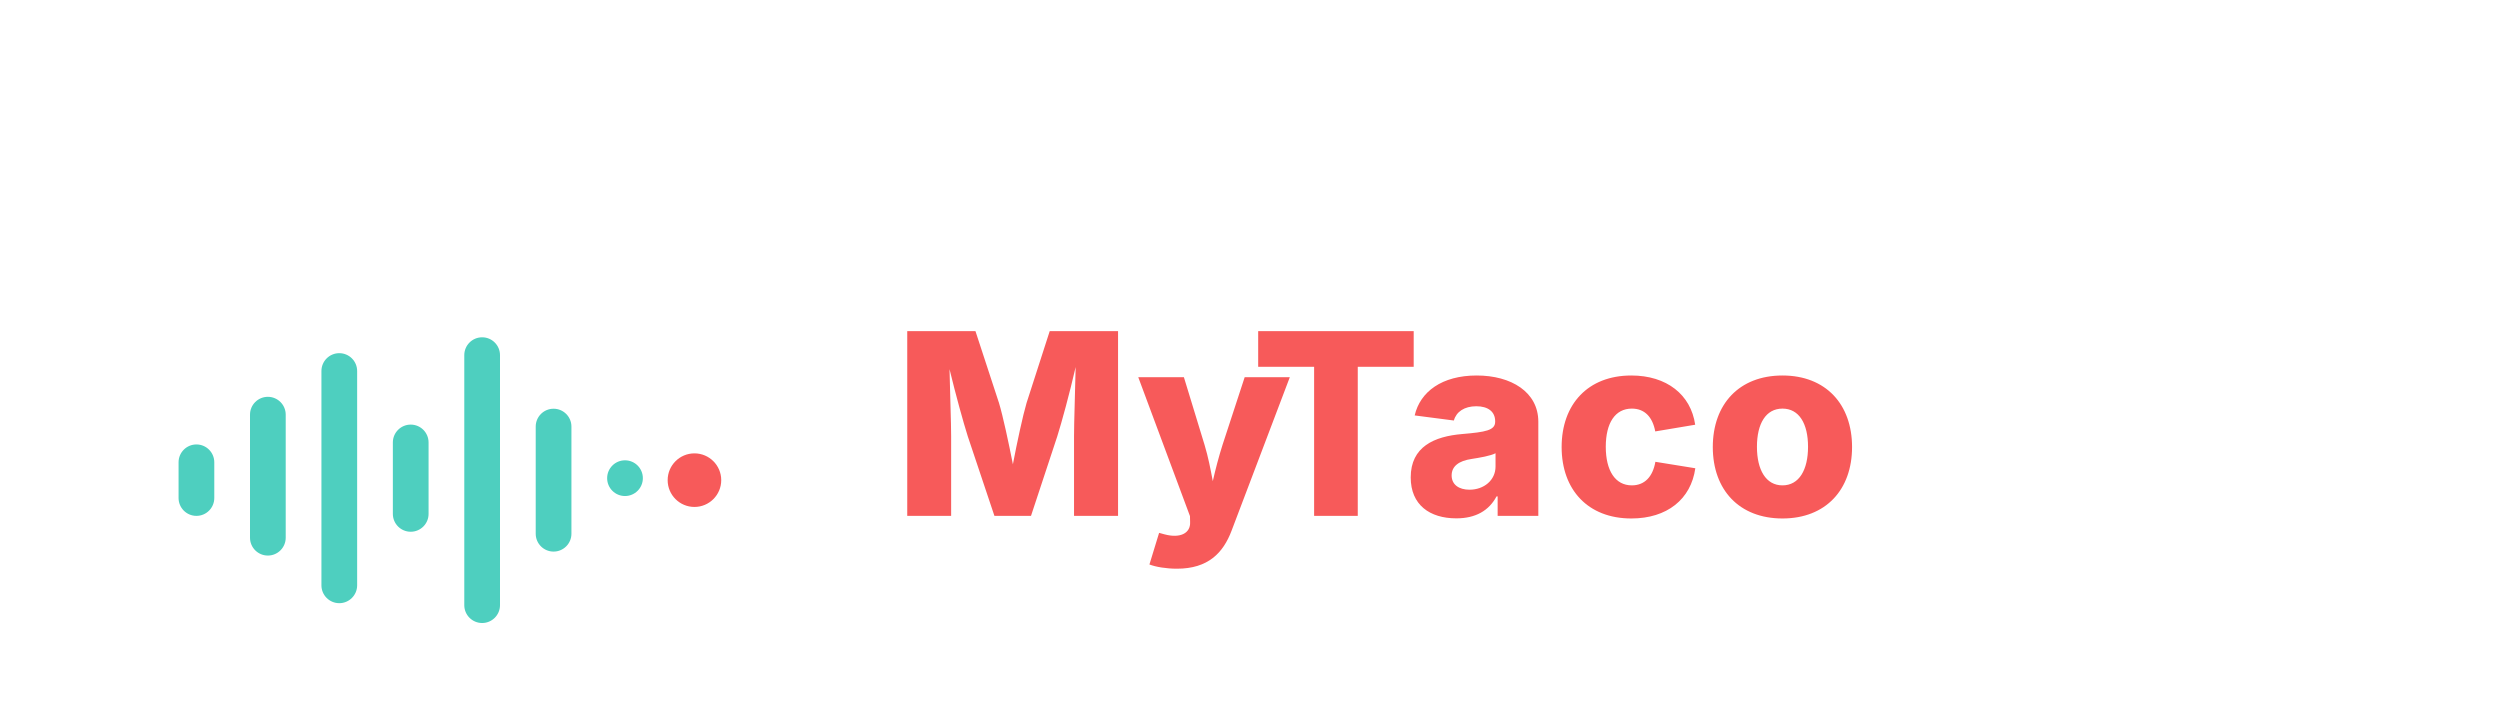
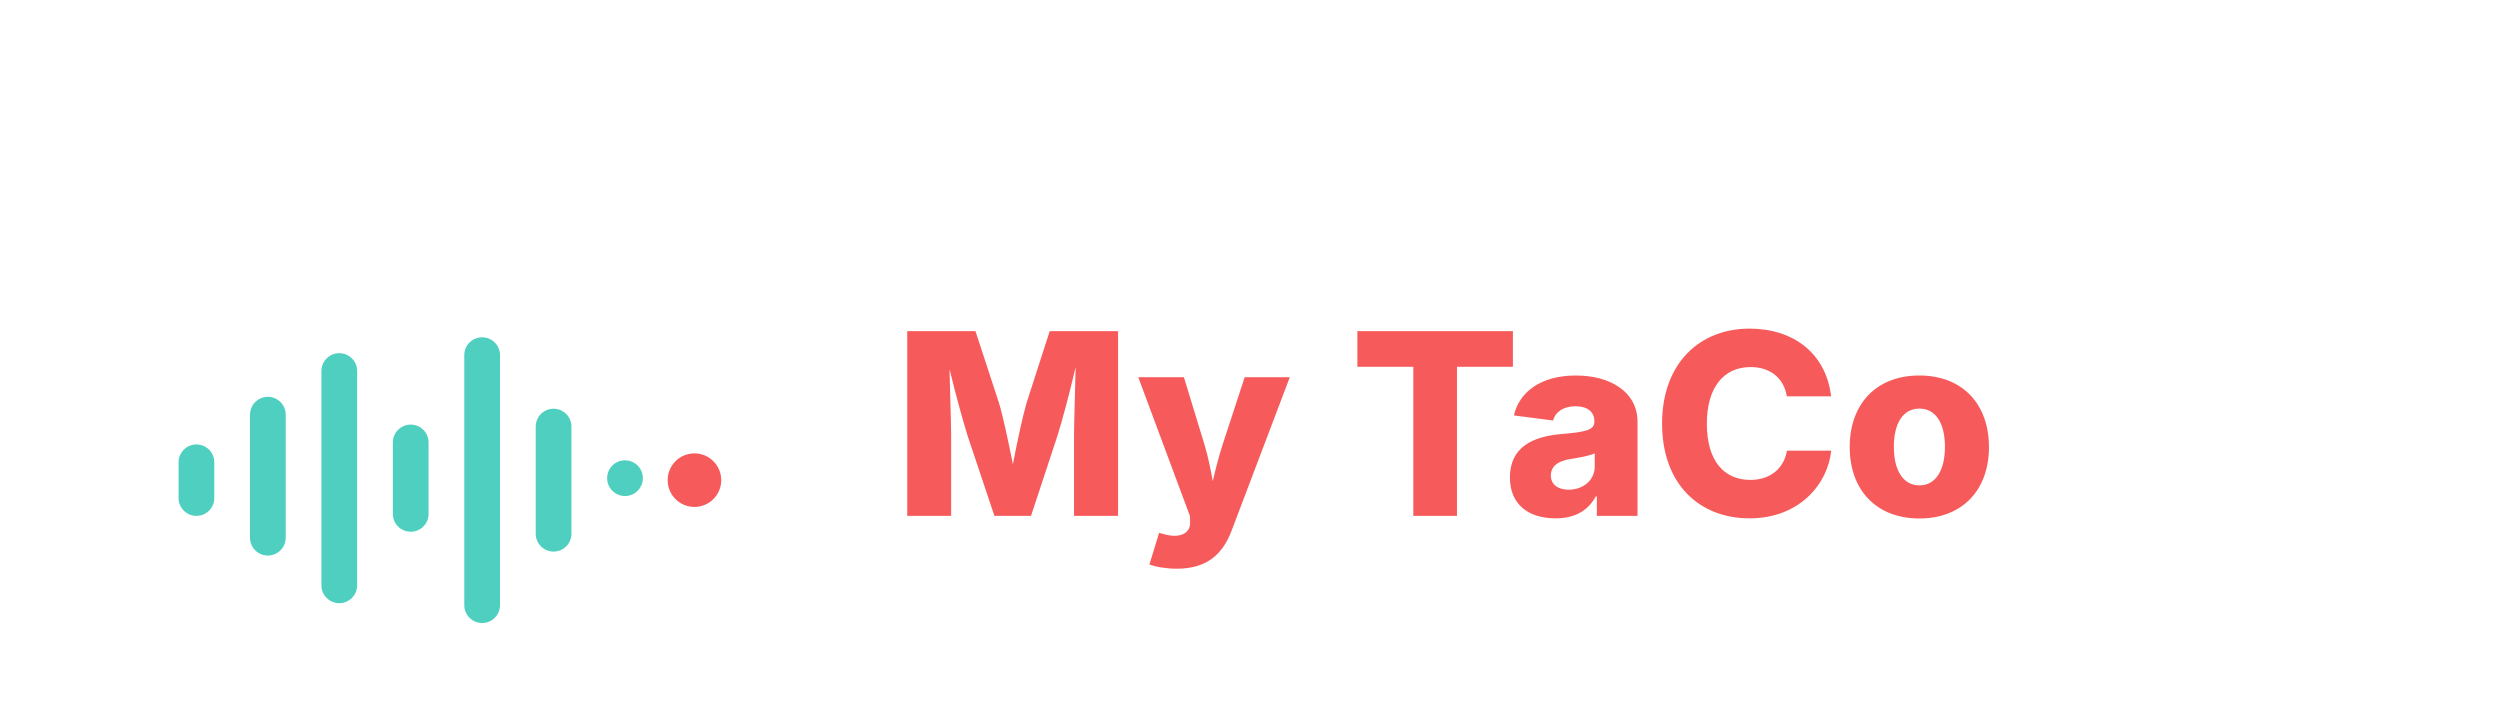
<svg xmlns="http://www.w3.org/2000/svg" width="630" height="180" viewBox="0 0 630 180">
  <g transform="translate(45, 67)">
    <rect x="0" y="45" width="9" height="18" rx="4.5" fill="#4ECFBF" />
    <rect x="18" y="33" width="9" height="40" rx="4.5" fill="#4ECFBF" />
    <rect x="36" y="22" width="9" height="63" rx="4.5" fill="#4ECFBF" />
    <rect x="54" y="40" width="9" height="27" rx="4.5" fill="#4ECFBF" />
    <rect x="72" y="18" width="9" height="72" rx="4.5" fill="#4ECFBF" />
    <rect x="90" y="36" width="9" height="36" rx="4.5" fill="#4ECFBF" />
    <rect x="108" y="49" width="9" height="9" rx="4.5" fill="#4ECFBF" />
    <circle cx="130" cy="54" r="6.75" fill="#F75A5A" />
  </g>
  <text x="225" y="130" font-family="Inter, ui-sans-serif, system-ui, -apple-system, BlinkMacSystemFont, sans-serif" font-size="64" font-weight="800" fill="#F75A5A">My</text>
-   <text x="315" y="130" font-family="Inter, ui-sans-serif, system-ui, -apple-system, BlinkMacSystemFont, sans-serif" font-size="64" font-weight="800" fill="#F75A5A">Taco</text>
+   <text x="340" y="130" font-family="Inter, ui-sans-serif, system-ui, -apple-system, BlinkMacSystemFont, sans-serif" font-size="64" font-weight="800" fill="#F75A5A">TaCo</text>
</svg>
